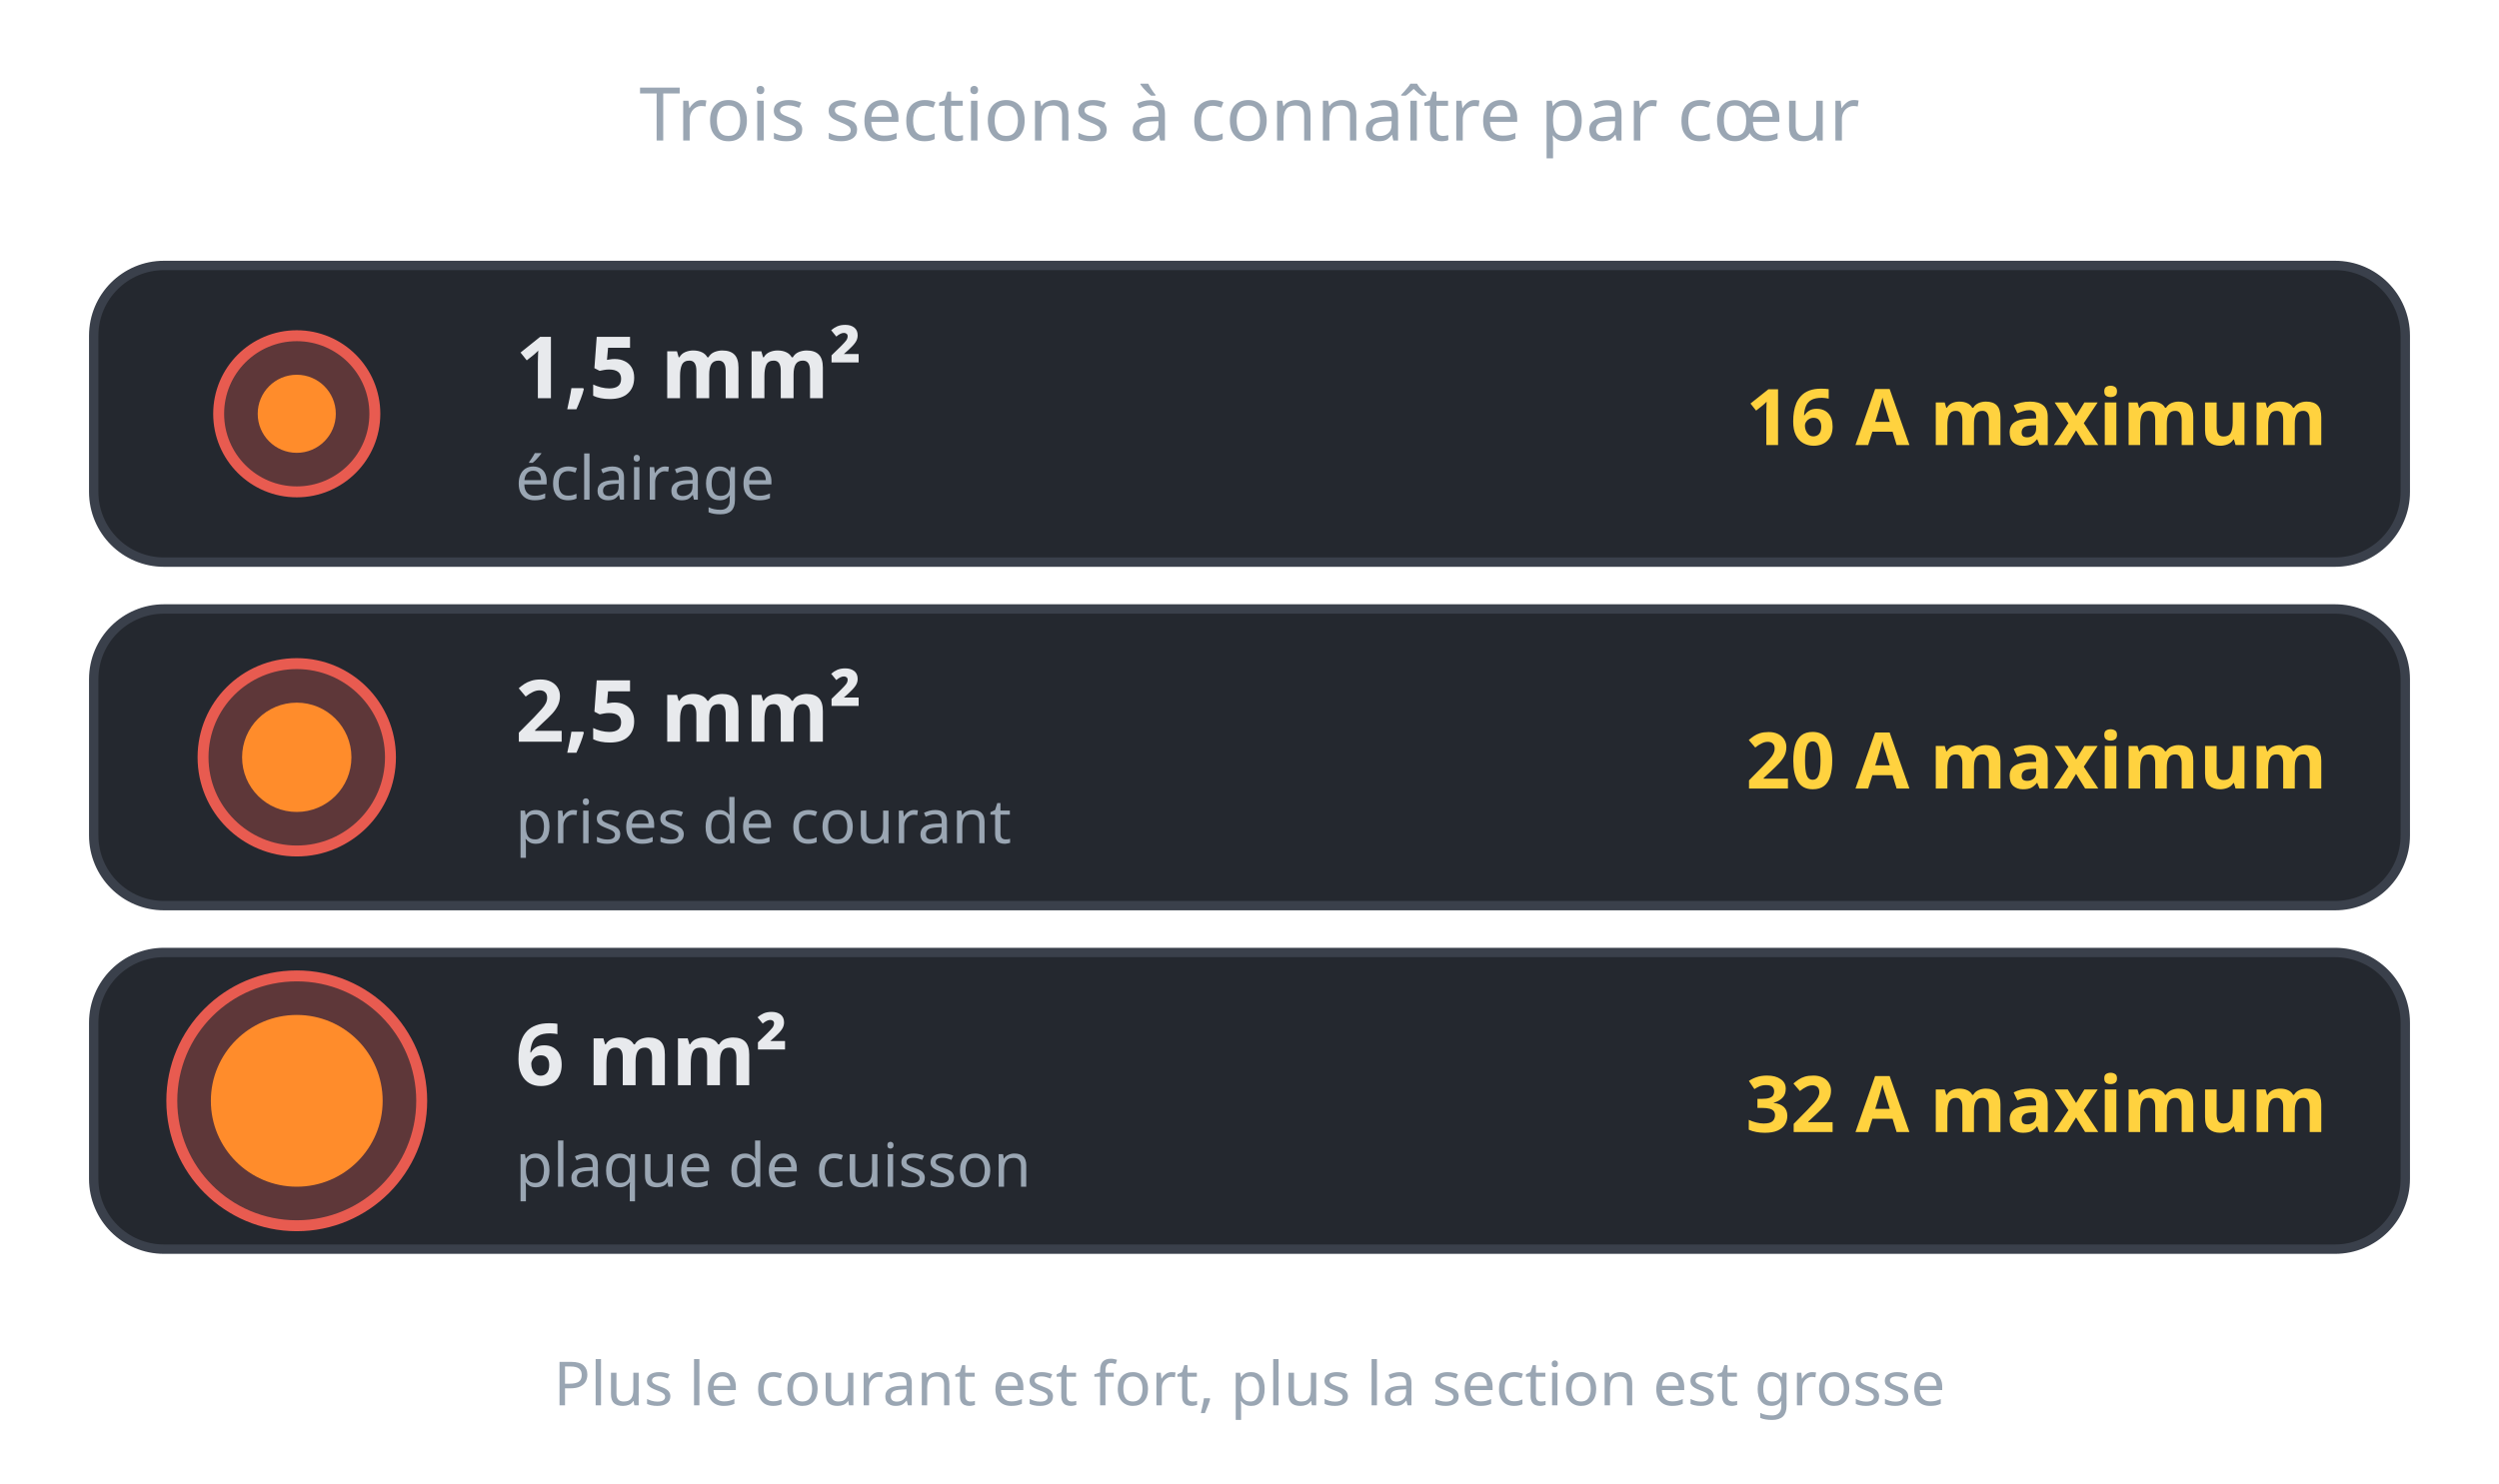
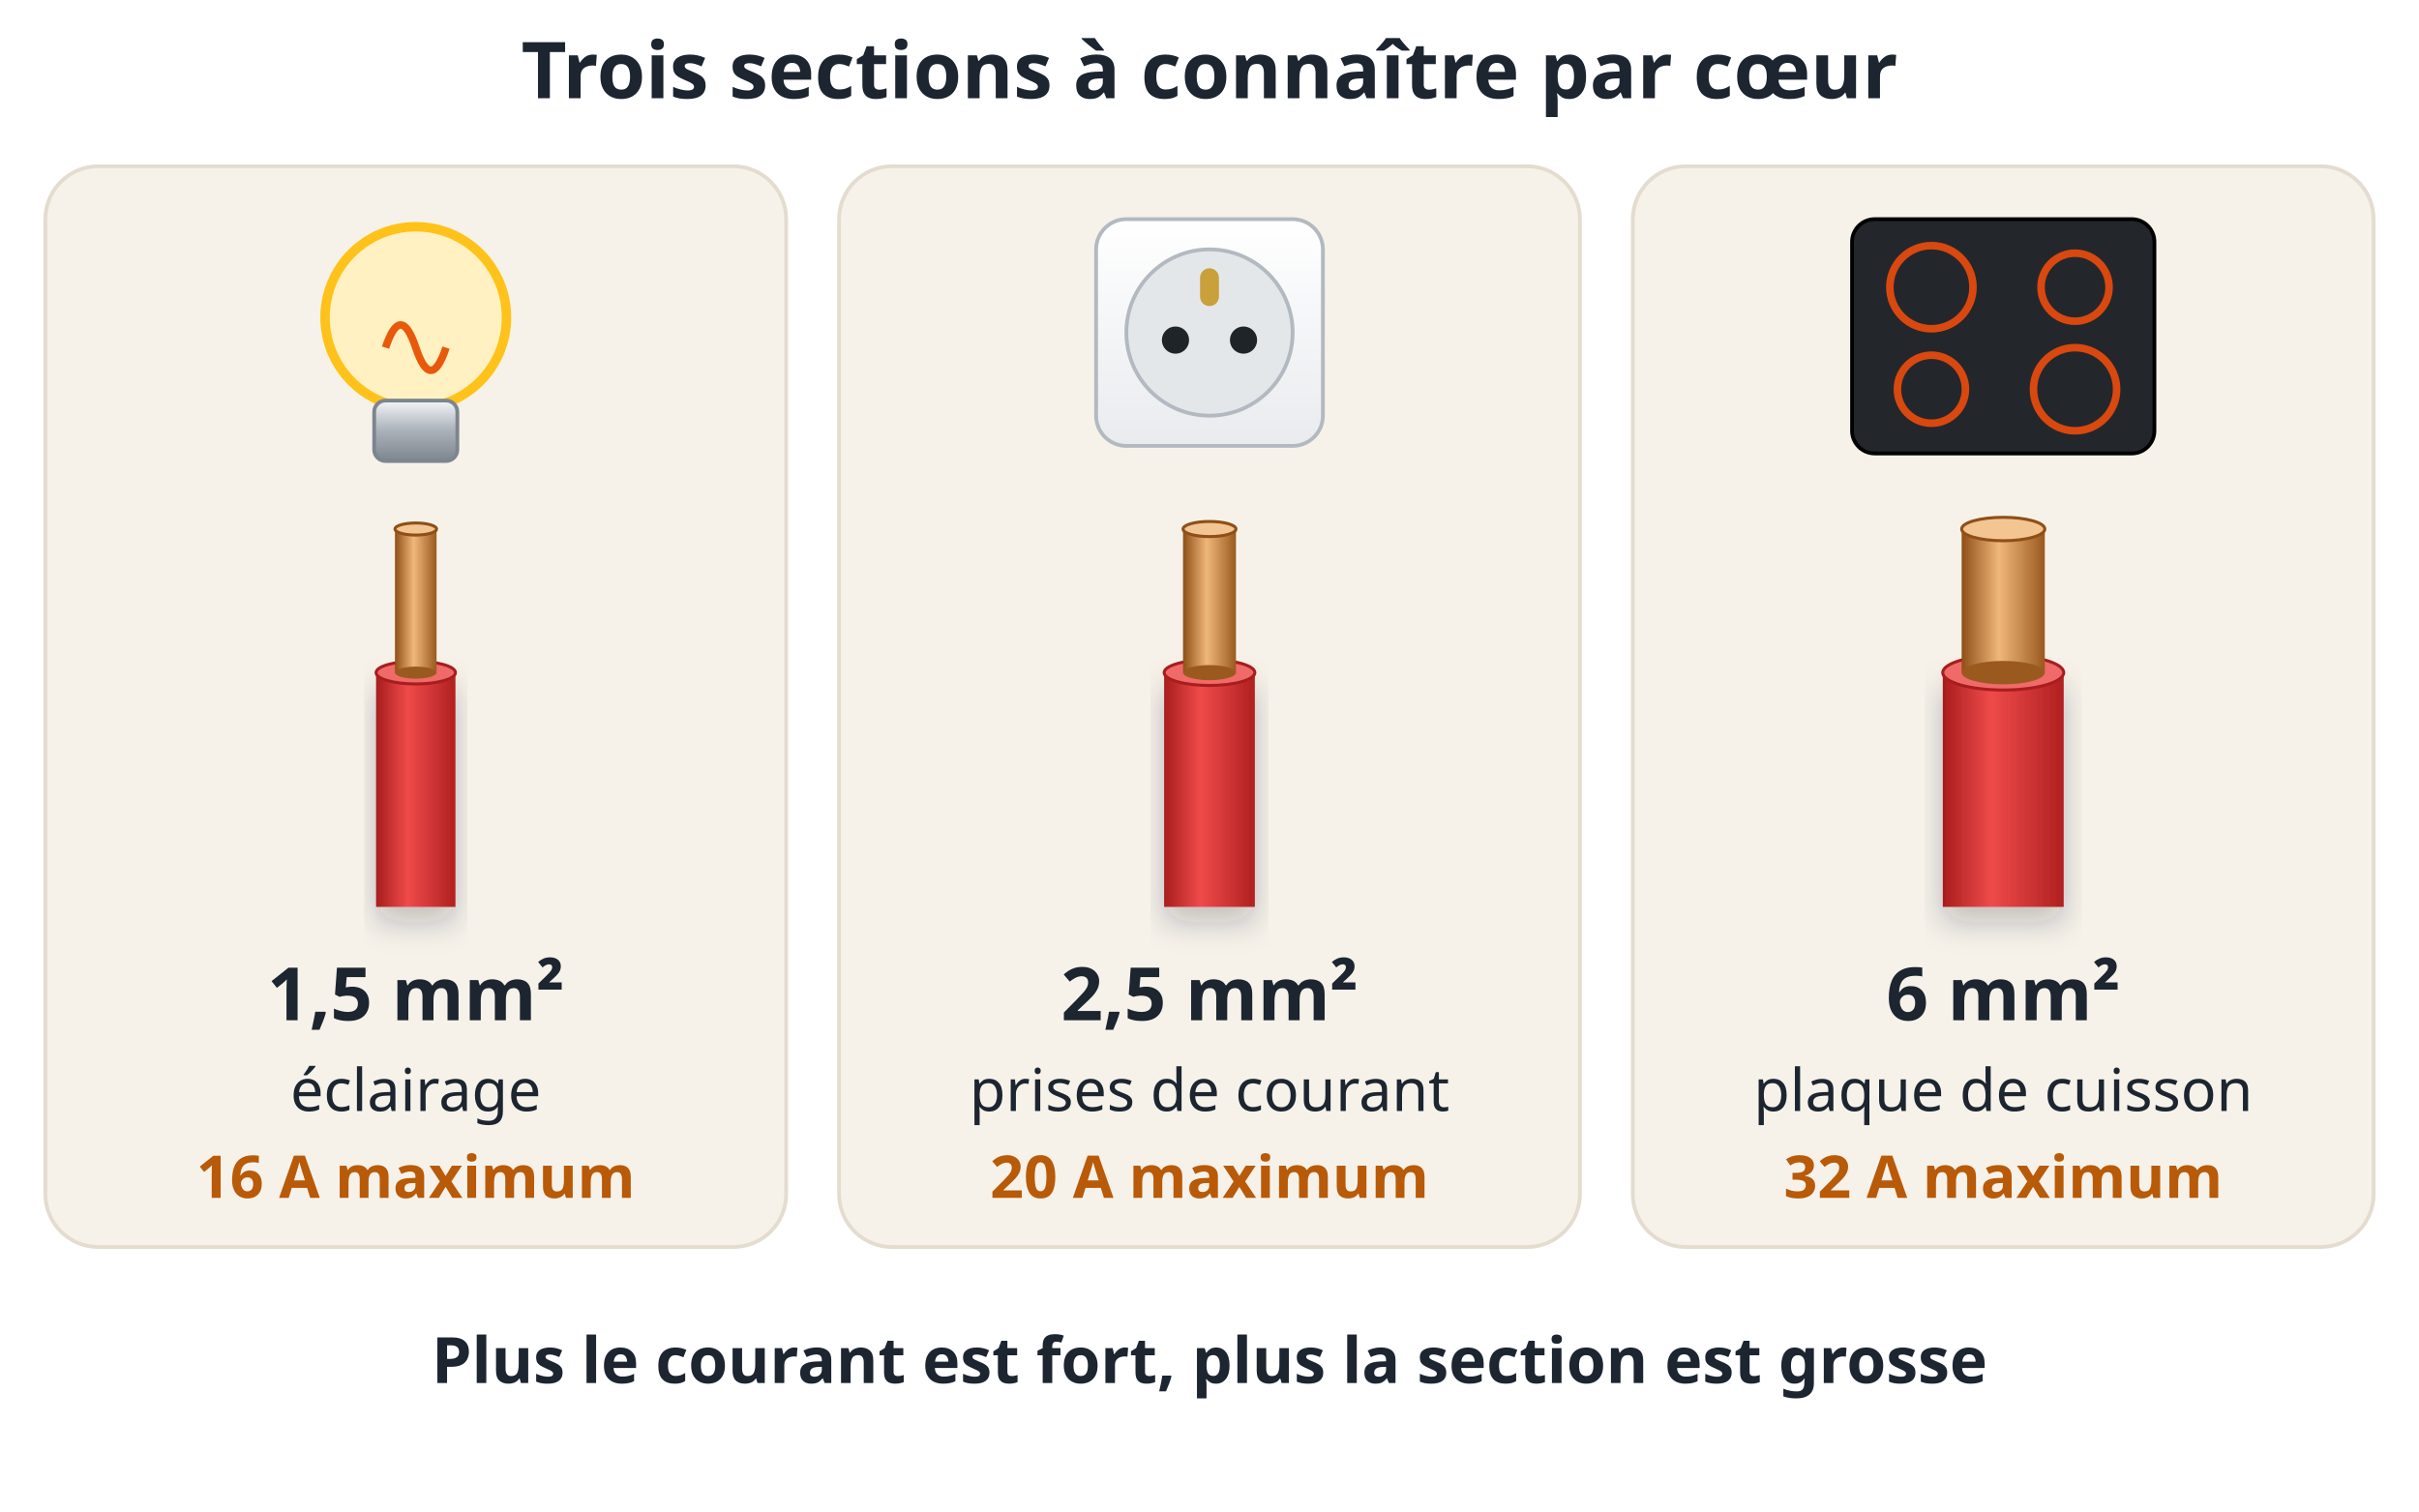
- <svg xmlns="http://www.w3.org/2000/svg" viewBox="0 0 320 190" font-family="'Segoe UI',system-ui,sans-serif" role="img" aria-label="Sections courantes : 1,5 mm² pour l'éclairage, disjoncteur 16 A au plus ; 2,5 mm² pour les prises, 20 A au plus ; 6 mm² pour la plaque de cuisson, 32 A au plus">
-   <text x="160" y="18" text-anchor="middle" font-size="9.5" fill="#9aa6b3" font-weight="normal">Trois sections à connaître par cœur</text>
-   <rect x="12" y="34" width="296" height="38" rx="9" fill="#24282f" stroke="#3a404b" stroke-width="1.2" />
-   <circle cx="38" cy="53" r="10" fill="#e85b50" fill-opacity="0.3" stroke="#e85b50" stroke-width="1.4" />
-   <circle cx="38" cy="53" r="5" fill="#ff8c2b" />
-   <text x="66" y="51" text-anchor="start" font-size="11" fill="#e8eaed" font-weight="bold">1,5 mm²</text>
-   <text x="66" y="64" text-anchor="start" font-size="7.8" fill="#9aa6b3" font-weight="normal">éclairage</text>
-   <text x="298" y="57" text-anchor="end" font-size="10" fill="#ffd23f" font-weight="bold">16 A maximum</text>
-   <rect x="12" y="78" width="296" height="38" rx="9" fill="#24282f" stroke="#3a404b" stroke-width="1.2" />
-   <circle cx="38" cy="97" r="12" fill="#e85b50" fill-opacity="0.3" stroke="#e85b50" stroke-width="1.4" />
-   <circle cx="38" cy="97" r="7" fill="#ff8c2b" />
-   <text x="66" y="95" text-anchor="start" font-size="11" fill="#e8eaed" font-weight="bold">2,5 mm²</text>
-   <text x="66" y="108" text-anchor="start" font-size="7.8" fill="#9aa6b3" font-weight="normal">prises de courant</text>
-   <text x="298" y="101" text-anchor="end" font-size="10" fill="#ffd23f" font-weight="bold">20 A maximum</text>
-   <rect x="12" y="122" width="296" height="38" rx="9" fill="#24282f" stroke="#3a404b" stroke-width="1.2" />
-   <circle cx="38" cy="141" r="16" fill="#e85b50" fill-opacity="0.3" stroke="#e85b50" stroke-width="1.4" />
-   <circle cx="38" cy="141" r="11" fill="#ff8c2b" />
-   <text x="66" y="139" text-anchor="start" font-size="11" fill="#e8eaed" font-weight="bold">6 mm²</text>
-   <text x="66" y="152" text-anchor="start" font-size="7.8" fill="#9aa6b3" font-weight="normal">plaque de cuisson</text>
-   <text x="298" y="145" text-anchor="end" font-size="10" fill="#ffd23f" font-weight="bold">32 A maximum</text>
-   <text x="160" y="180" text-anchor="middle" font-size="7.8" fill="#9aa6b3" font-weight="normal">Plus le courant est fort, plus la section est grosse</text>
+ <svg xmlns="http://www.w3.org/2000/svg" viewBox="0 0 640 400" font-family="'Segoe UI',system-ui,sans-serif" role="img" aria-label="Sections courantes : 1,5 mm² pour l'éclairage, disjoncteur 16 A au plus ; 2,5 mm² pour les prises, 20 A au plus ; 6 mm² pour la plaque de cuisson, 32 A au plus">
+   <defs>
+     <linearGradient id="corps" x1="0" y1="0" x2="1" y2="0">
+       <stop offset="0" stop-color="#eef0f2" />
+       <stop offset=".5" stop-color="#fdfdfd" />
+       <stop offset="1" stop-color="#dfe2e6" />
+     </linearGradient>
+     <linearGradient id="nez" x1="0" y1="0" x2="0" y2="1">
+       <stop offset="0" stop-color="#ffffff" />
+       <stop offset="1" stop-color="#e9ebee" />
+     </linearGradient>
+     <linearGradient id="manette" x1="0" y1="0" x2="0" y2="1">
+       <stop offset="0" stop-color="#4a5058" />
+       <stop offset="1" stop-color="#23272c" />
+     </linearGradient>
+     <radialGradient id="vis" cx=".4" cy=".35" r=".7">
+       <stop offset="0" stop-color="#f1f2f4" />
+       <stop offset="1" stop-color="#8d949c" />
+     </radialGradient>
+     <linearGradient id="cuivreH" x1="0" y1="0" x2="0" y2="1">
+       <stop offset="0" stop-color="#f0b77a" />
+       <stop offset=".5" stop-color="#c9782f" />
+       <stop offset="1" stop-color="#8f4f17" />
+     </linearGradient>
+     <linearGradient id="cuivreV" x1="0" y1="0" x2="1" y2="0">
+       <stop offset="0" stop-color="#8f4f17" />
+       <stop offset=".45" stop-color="#f0b77a" />
+       <stop offset="1" stop-color="#9a5a1f" />
+     </linearGradient>
+     <linearGradient id="acierH" x1="0" y1="0" x2="0" y2="1">
+       <stop offset="0" stop-color="#f4f5f7" />
+       <stop offset=".5" stop-color="#aab1b9" />
+       <stop offset="1" stop-color="#7d858e" />
+     </linearGradient>
+     <linearGradient id="cylH" x1="0" y1="0" x2="0" y2="1">
+       <stop offset="0" stop-color="#d9dde1" />
+       <stop offset=".35" stop-color="#ffffff" />
+       <stop offset="1" stop-color="#c3c8ce" />
+     </linearGradient>
+     <linearGradient id="gaineV" x1="0" y1="0" x2="1" y2="0">
+       <stop offset="0" stop-color="#a81d1d" />
+       <stop offset=".4" stop-color="#ef4a4a" />
+       <stop offset="1" stop-color="#b02020" />
+     </linearGradient>
+     <linearGradient id="chaud" x1="0" y1="0" x2="1" y2="0">
+       <stop offset="0" stop-color="#3a3f46" />
+       <stop offset=".5" stop-color="#e8590c" />
+       <stop offset="1" stop-color="#ff3b1f" />
+     </linearGradient>
+     <pattern id="vj" width="16" height="16" patternUnits="userSpaceOnUse" patternTransform="rotate(35)">
+       <rect width="16" height="16" fill="#2e9e4f" />
+       <rect width="7" height="16" fill="#f2d21a" />
+     </pattern>
+     <filter id="ombre" x="-15%" y="-15%" width="130%" height="140%">
+       <feDropShadow dx="0" dy="4" stdDeviation="4" flood-color="#1b2430" flood-opacity=".25" />
+     </filter>
+     <g id="borne">
+       <rect x="-12" y="-12" width="24" height="24" rx="4" fill="#2b3036" />
+       <circle r="8" fill="url(#vis)" />
+       <rect x="-6" y="-1.2" width="12" height="2.4" rx="1" fill="#5a616a" transform="rotate(-25)" />
+     </g>
+   </defs>
+   <text x="320.0" y="26" text-anchor="middle" font-size="20.8" font-weight="800" fill="#1c2530">Trois sections à connaître par cœur</text>
+   <rect x="12" y="44" width="196" height="286" rx="14" fill="#f6f2ea" stroke="#e3dccf" />
+   <circle cx="110" cy="84" r="24" fill="#fff1c2" stroke="#ffc21a" stroke-width="2.5" />
+   <path d="M102 92 q4 -12 8 0 q4 12 8 0" fill="none" stroke="#e8590c" stroke-width="2" />
+   <rect x="99" y="106" width="22" height="16" rx="3" fill="url(#acierH)" stroke="#7d858e" />
+   <g filter="url(#ombre)">
+     <rect x="99.5" y="178" width="21" height="62" fill="url(#gaineV)" />
+   </g>
+   <ellipse cx="110" cy="178" rx="10.5" ry="3.0" fill="#f06a6a" stroke="#a81d1d" stroke-width=".8" />
+   <rect x="104.5" y="140" width="11" height="38" fill="url(#cuivreV)" />
+   <ellipse cx="110" cy="178" rx="5.5" ry="1.6" fill="#9a5a1f" />
+   <ellipse cx="110" cy="140" rx="5.5" ry="1.6" fill="#f3c592" stroke="#8f4f17" stroke-width=".8" />
+   <text x="110" y="270" text-anchor="middle" font-size="19.5" font-weight="800" fill="#1c2530">1,5 mm²</text>
+   <text x="110" y="294" text-anchor="middle" font-size="15.6" font-weight="500" fill="#1c2530">éclairage</text>
+   <text x="110" y="317" text-anchor="middle" font-size="15.6" font-weight="800" fill="#b85a08">16 A maximum</text>
+   <rect x="222" y="44" width="196" height="286" rx="14" fill="#f6f2ea" stroke="#e3dccf" />
+   <rect x="290" y="58" width="60" height="60" rx="8" fill="url(#nez)" stroke="#b3b9c0" />
+   <circle cx="320" cy="88" r="22" fill="#e4e7ea" stroke="#b3b9c0" />
+   <circle cx="311" cy="90" r="3.6" fill="#1f2428" />
+   <circle cx="329" cy="90" r="3.6" fill="#1f2428" />
+   <rect x="317.5" y="71" width="5" height="10" rx="2.5" fill="#c9a03a" />
+   <g filter="url(#ombre)">
+     <rect x="308.0" y="178" width="24" height="62" fill="url(#gaineV)" />
+   </g>
+   <ellipse cx="320" cy="178" rx="12.0" ry="3.4" fill="#f06a6a" stroke="#a81d1d" stroke-width=".8" />
+   <rect x="313.0" y="140" width="14" height="38" fill="url(#cuivreV)" />
+   <ellipse cx="320" cy="178" rx="7.0" ry="2.0" fill="#9a5a1f" />
+   <ellipse cx="320" cy="140" rx="7.0" ry="2.0" fill="#f3c592" stroke="#8f4f17" stroke-width=".8" />
+   <text x="320" y="270" text-anchor="middle" font-size="19.5" font-weight="800" fill="#1c2530">2,5 mm²</text>
+   <text x="320" y="294" text-anchor="middle" font-size="15.6" font-weight="500" fill="#1c2530">prises de courant</text>
+   <text x="320" y="317" text-anchor="middle" font-size="15.6" font-weight="800" fill="#b85a08">20 A maximum</text>
+   <rect x="432" y="44" width="196" height="286" rx="14" fill="#f6f2ea" stroke="#e3dccf" />
+   <rect x="490" y="58" width="80" height="62" rx="6" fill="#23272c" stroke="#000" />
+   <circle cx="511" cy="76" r="11" fill="none" stroke="#d9480f" stroke-width="2" />
+   <circle cx="549" cy="76" r="9" fill="none" stroke="#d9480f" stroke-width="2" />
+   <circle cx="511" cy="103" r="9" fill="none" stroke="#d9480f" stroke-width="2" />
+   <circle cx="549" cy="103" r="11" fill="none" stroke="#d9480f" stroke-width="2" />
+   <g filter="url(#ombre)">
+     <rect x="514.0" y="178" width="32" height="62" fill="url(#gaineV)" />
+   </g>
+   <ellipse cx="530" cy="178" rx="16.0" ry="4.6" fill="#f06a6a" stroke="#a81d1d" stroke-width=".8" />
+   <rect x="519.0" y="140" width="22" height="38" fill="url(#cuivreV)" />
+   <ellipse cx="530" cy="178" rx="11.0" ry="3.1" fill="#9a5a1f" />
+   <ellipse cx="530" cy="140" rx="11.0" ry="3.1" fill="#f3c592" stroke="#8f4f17" stroke-width=".8" />
+   <text x="530" y="270" text-anchor="middle" font-size="19.5" font-weight="800" fill="#1c2530">6 mm²</text>
+   <text x="530" y="294" text-anchor="middle" font-size="15.6" font-weight="500" fill="#1c2530">plaque de cuisson</text>
+   <text x="530" y="317" text-anchor="middle" font-size="15.6" font-weight="800" fill="#b85a08">32 A maximum</text>
+   <text x="320" y="366" text-anchor="middle" font-size="16.9" font-weight="800" fill="#1c2530">Plus le courant est fort, plus la section est grosse</text>
</svg>
